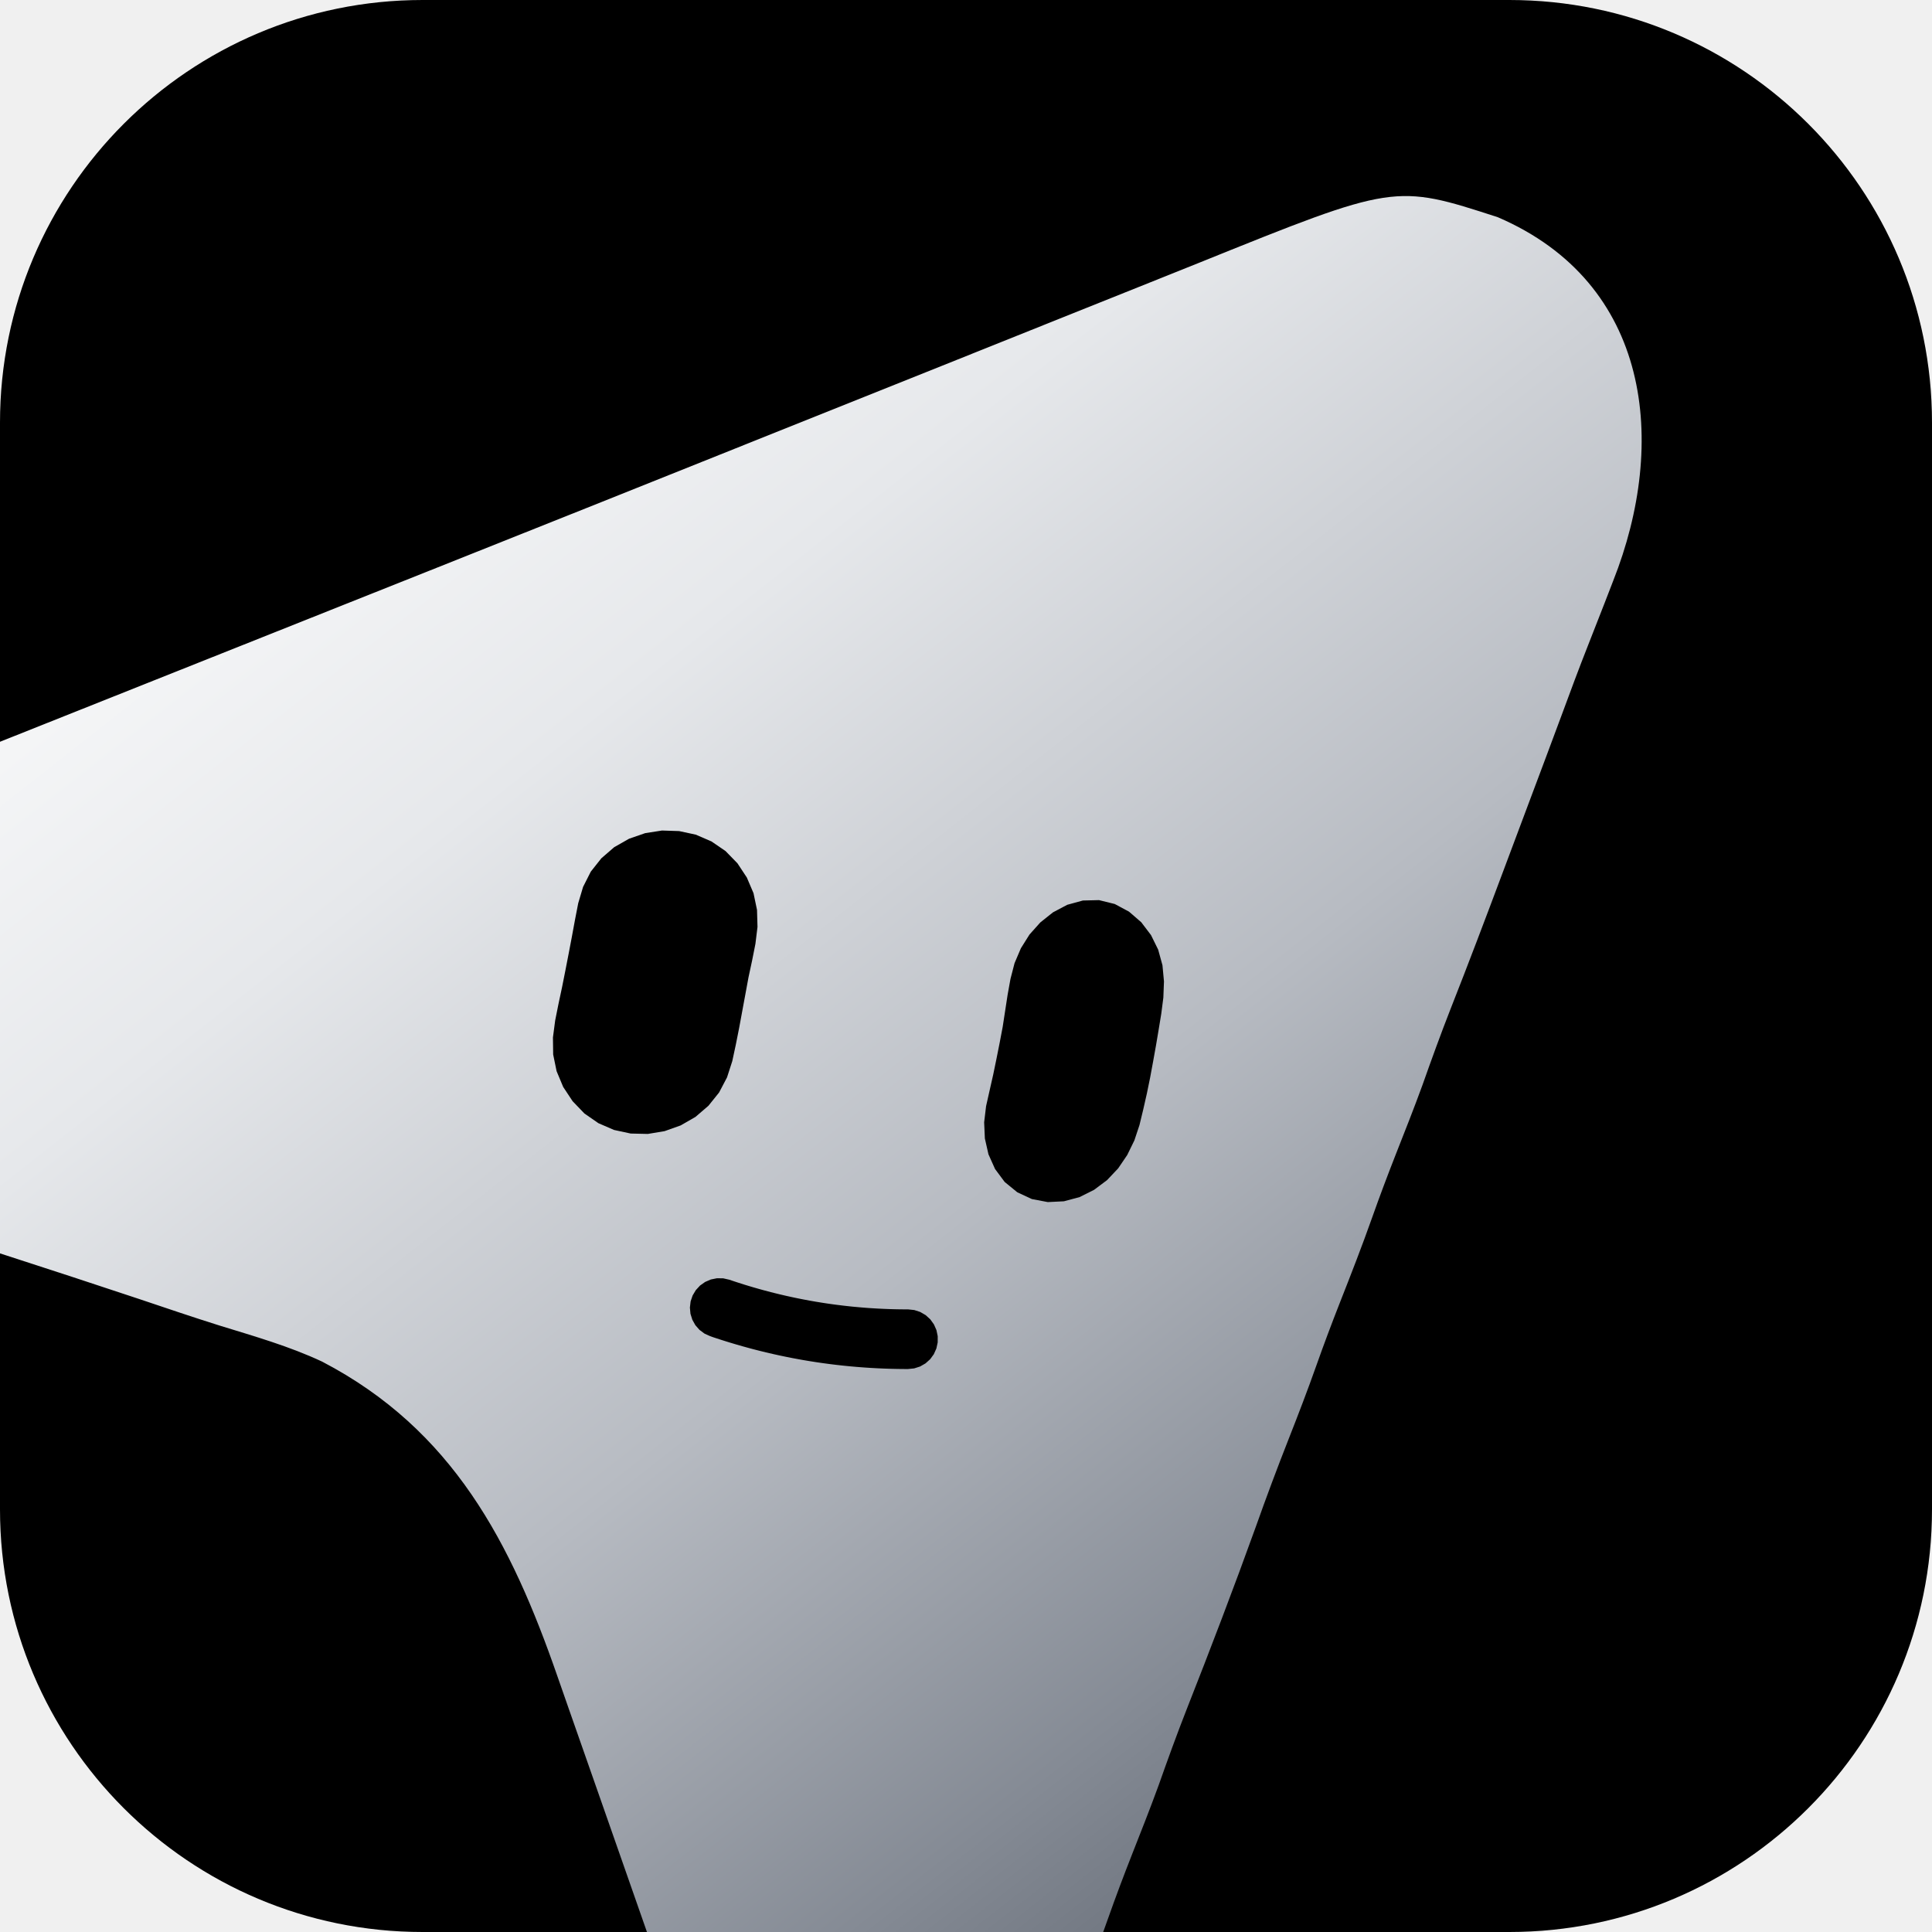
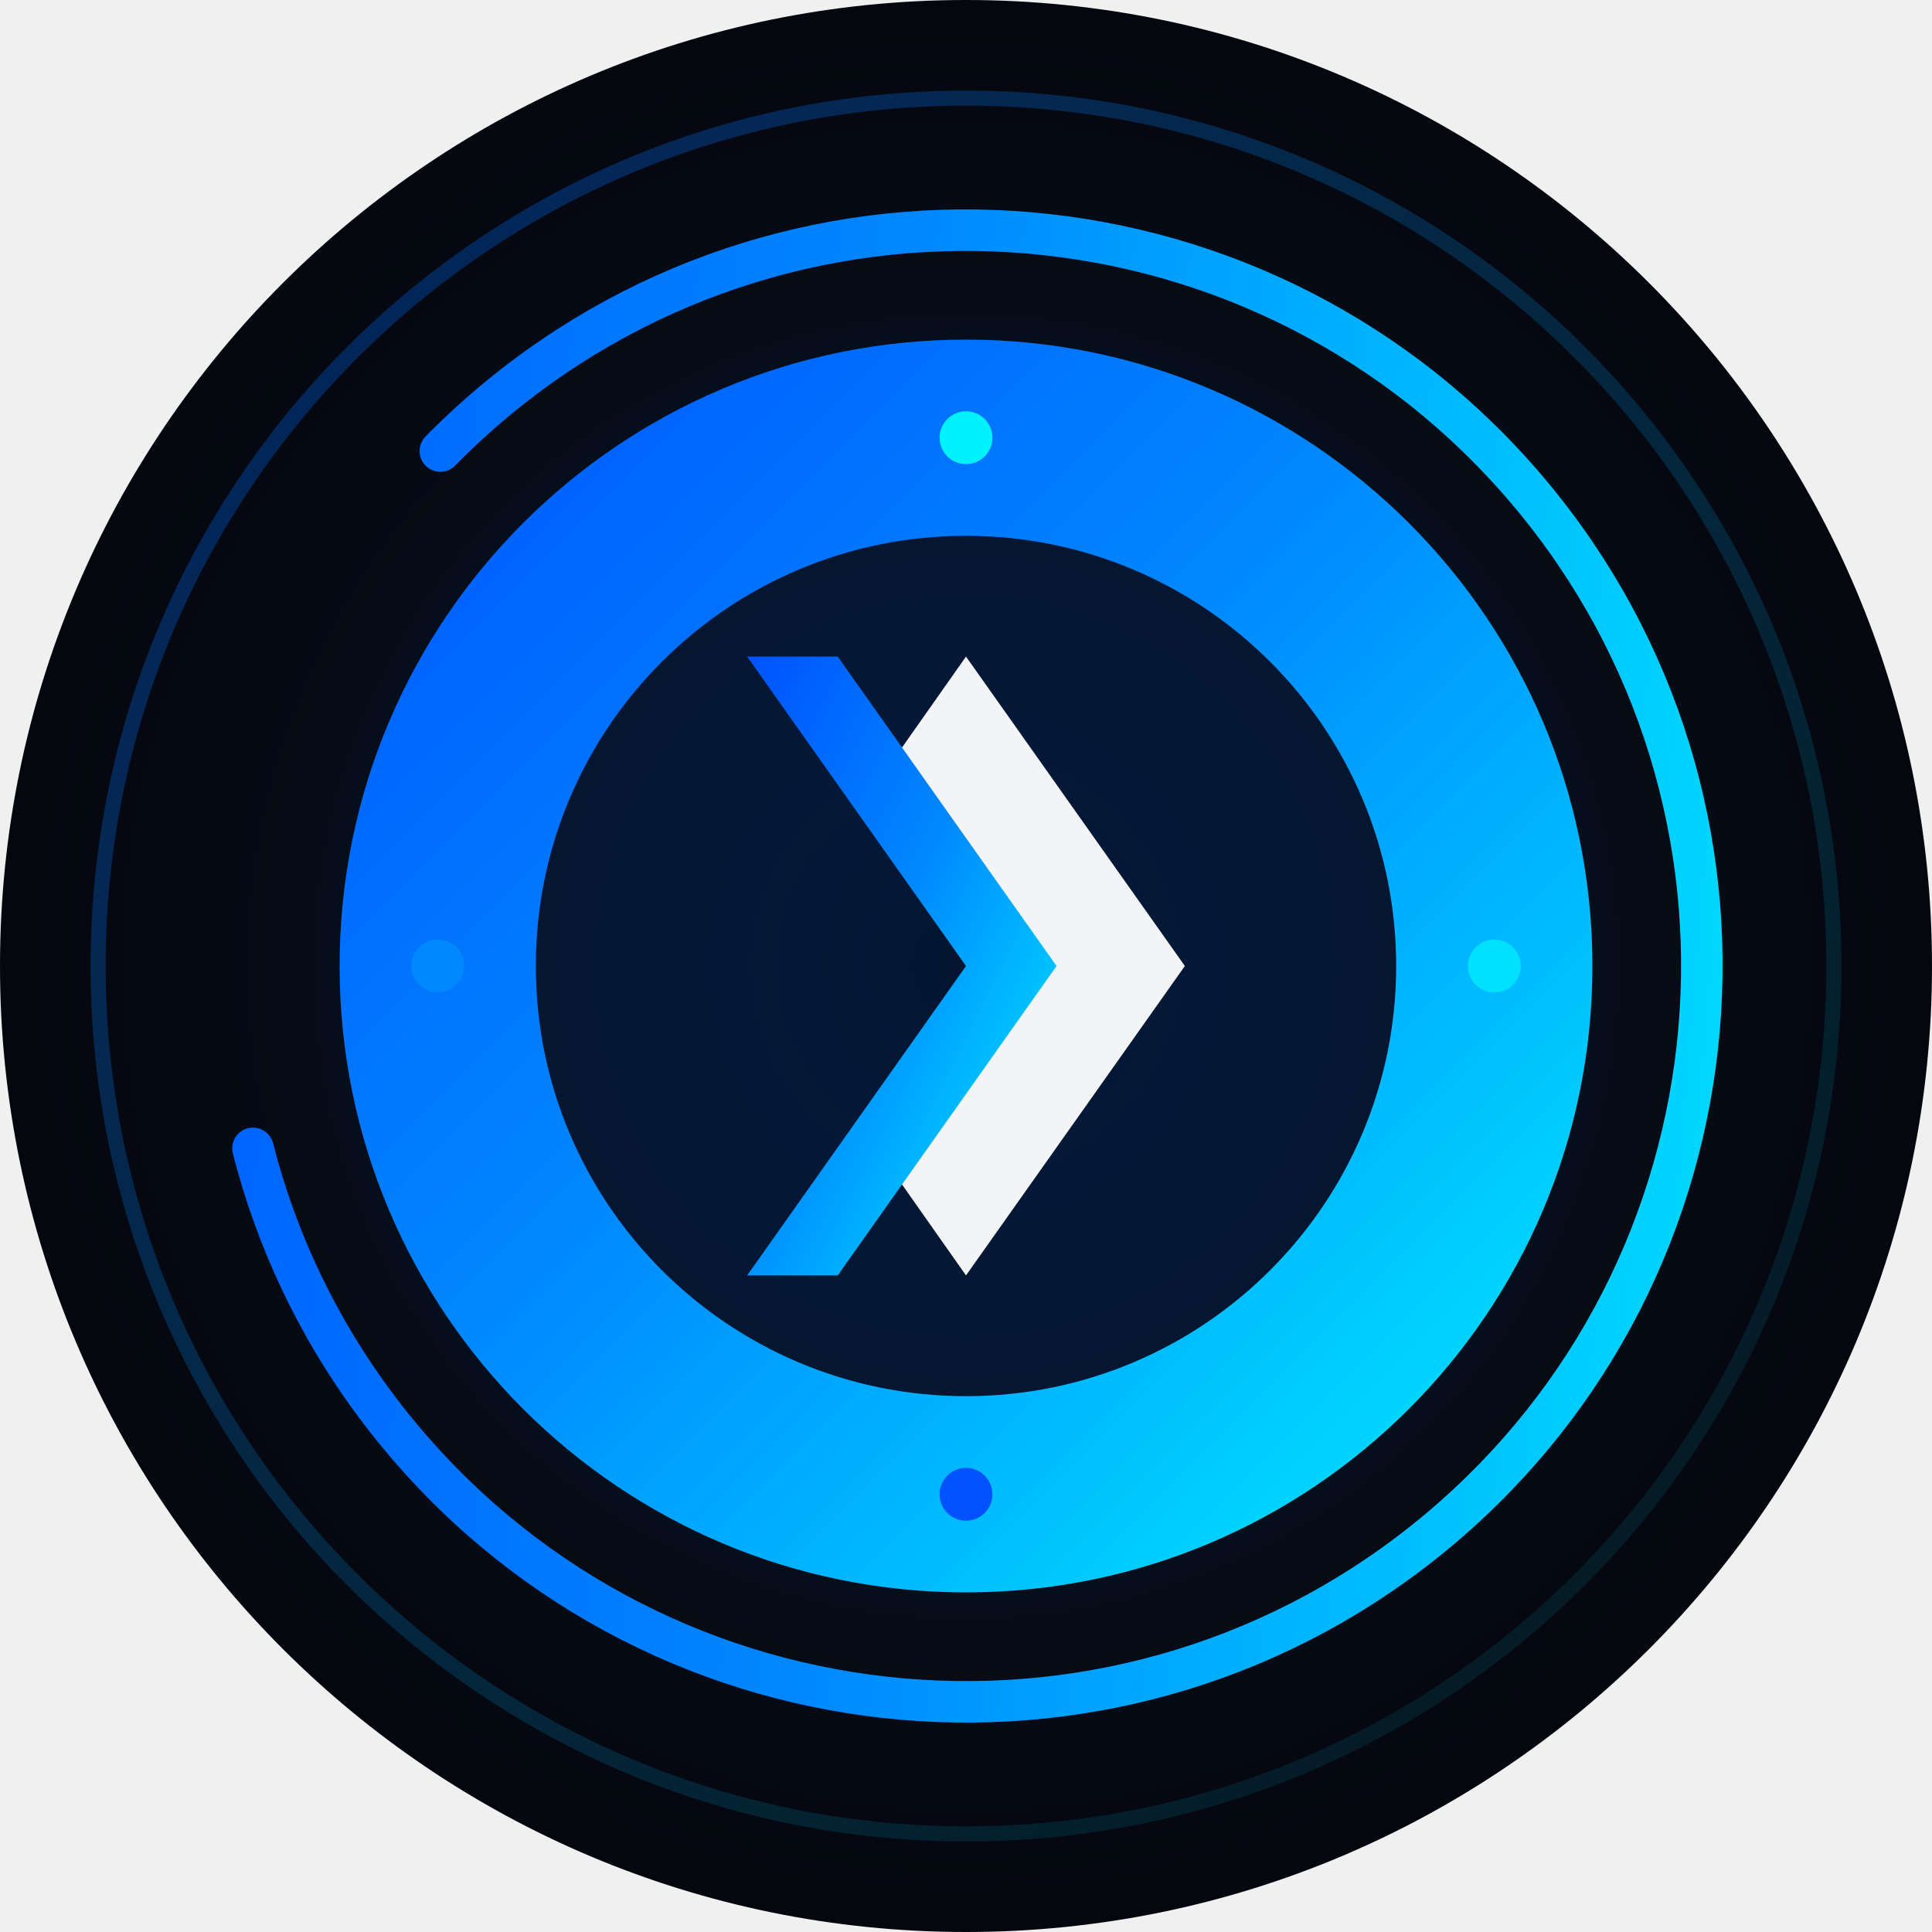
- <svg xmlns="http://www.w3.org/2000/svg" viewBox="0 0 1024 1024" role="img" aria-labelledby="title desc">
+ <svg xmlns="http://www.w3.org/2000/svg" viewBox="0 0 1024 1024" width="1024" height="1024" role="img" aria-labelledby="title desc">
  <defs>
-     <clipPath id="tile">
-       <rect width="1024" height="1024" rx="224" />
+     <linearGradient id="otech-grad" x1="0%" y1="0%" x2="100%" y2="100%">
+       <stop offset="0%" stop-color="#0052FF" />
+       <stop offset="45%" stop-color="#0088FF" />
+       <stop offset="100%" stop-color="#00F2FE" />
+     </linearGradient>
+     <linearGradient id="otech-glow" x1="0%" y1="0%" x2="100%" y2="100%">
+       <stop offset="0%" stop-color="#0052FF" stop-opacity="0.35" />
+       <stop offset="100%" stop-color="#00F2FE" stop-opacity="0.05" />
+     </linearGradient>
+     <radialGradient id="bg-glow" cx="50%" cy="50%" r="50%">
+       <stop offset="0%" stop-color="#003882" stop-opacity="0.28" />
+       <stop offset="70%" stop-color="#070C18" stop-opacity="0.95" />
+       <stop offset="100%" stop-color="#04070E" stop-opacity="1" />
+     </radialGradient>
+     <clipPath id="circle-clip">
+       <circle cx="512" cy="512" r="480" />
    </clipPath>
-     <linearGradient id="mascot-grey" x1="18%" y1="10%" x2="84%" y2="94%">
-       <stop offset="0" stop-color="#FFFFFF" />
-       <stop offset="0.28" stop-color="#E6E8EB" />
-       <stop offset="0.58" stop-color="#B7BBC2" />
-       <stop offset="0.82" stop-color="#848A94" />
-       <stop offset="1" stop-color="#5B616B" />
-     </linearGradient>
  </defs>
-   <g clip-path="url(#tile)">
-     <rect width="1024" height="1024" fill="#000000" />
-     <path fill="url(#mascot-grey)" fill-rule="evenodd" d="M 855.02 307.86 C 853.52 311.72 852.03 315.58 850.54 319.44 C 847.65 326.93 844.71 334.40 841.76 341.87 C 836.84 354.31 832.20 366.84 827.57 379.39 C 821.95 394.57 816.25 409.71 810.56 424.86 C 805.83 437.46 801.11 450.05 796.40 462.65 C 787.38 486.76 778.27 510.81 768.83 534.76 C 763.60 548.10 758.73 561.55 753.95 575.06 C 749.45 587.42 744.60 599.64 739.78 611.88 C 735.43 622.96 731.25 634.06 727.28 645.28 C 721.93 660.40 716.12 675.31 710.24 690.23 C 705.89 701.30 701.71 712.41 697.74 723.63 C 693.08 736.80 688.09 749.80 682.97 762.80 C 676.91 778.19 671.13 793.65 665.60 809.25 C 653.91 841.70 641.59 873.92 628.95 906.00 C 623.71 919.35 618.85 932.79 614.07 946.31 C 609.57 958.67 604.72 970.89 599.90 983.13 C 595.55 994.20 591.37 1005.31 587.40 1016.53 C 553.14 1112.62 553.14 1112.62 516.31 1130.67 C 484.93 1144.17 457.26 1148.81 424.19 1137.67 C 400.29 1127.05 375.46 1112.10 364.88 1086.92 C 364.25 1085.10 363.61 1083.28 362.96 1081.41 C 362.22 1079.31 361.48 1077.21 360.72 1075.05 C 359.54 1071.62 359.54 1071.62 358.33 1068.13 C 357.48 1065.70 356.63 1063.28 355.75 1060.79 C 353.91 1055.53 352.07 1050.26 350.24 1045.00 C 347.33 1036.64 344.40 1028.28 341.47 1019.93 C 333.12 996.17 324.81 972.41 316.52 948.64 C 311.44 934.09 306.34 919.55 301.23 905.02 C 299.29 899.50 297.37 893.99 295.45 888.47 C 270.91 817.76 240.19 757.92 170.76 721.70 C 153.30 713.50 134.62 708.21 116.24 702.53 C 101.98 698.05 87.84 693.23 73.67 688.47 C 50.38 680.71 27.06 673.07 3.70 665.52 C -1.79 663.74 -7.29 661.95 -12.78 660.17 C -23.39 656.72 -34.01 653.33 -44.64 649.96 C -82.46 637.86 -119.55 625.93 -140.31 589.31 C -154.81 554.43 -162.14 524.71 -148.01 488.11 C -134.11 458.09 -112.06 437.84 -81.52 425.66 C -78.53 424.47 -75.54 423.27 -72.47 422.04 C -69.20 420.74 -65.93 419.44 -62.56 418.10 C -59.04 416.70 -55.53 415.30 -52.02 413.89 C -42.38 410.04 -32.74 406.21 -23.10 402.37 C -12.74 398.25 -2.38 394.11 7.98 389.97 C 32.87 380.04 57.78 370.12 82.69 360.20 C 94.40 355.54 106.10 350.87 117.81 346.21 C 121.30 344.82 121.30 344.82 124.87 343.40 C 129.59 341.52 134.31 339.63 139.04 337.75 C 150.99 332.99 162.93 328.23 174.88 323.47 C 177.26 322.52 179.65 321.57 182.10 320.59 C 196.72 314.77 211.34 308.95 225.96 303.13 C 287.71 278.54 349.42 253.88 411.11 229.15 C 439.23 217.88 467.36 206.64 495.49 195.39 C 518.02 186.39 540.53 177.37 563.04 168.32 C 578.42 162.13 593.81 155.98 609.20 149.84 C 618.02 146.33 626.84 142.80 635.64 139.24 C 739.26 97.41 739.26 97.41 793.85 115.12 C 875.04 150.01 884.06 234.58 855.02 307.86 Z M 350.90 440.19 L 359.96 440.49 L 368.77 442.38 L 377.08 445.97 L 384.54 451.07 L 390.86 457.56 L 395.84 465.11 L 399.38 473.41 L 401.23 482.26 L 401.49 491.28 L 400.39 500.26 L 398.62 509.16 L 396.72 518.01 L 395.08 526.90 L 393.43 535.80 L 391.79 544.69 L 390.02 553.59 L 388.12 562.44 L 385.34 571.04 L 381.13 579.05 L 375.48 586.09 L 368.61 591.99 L 360.77 596.50 L 352.25 599.53 L 343.36 601.01 L 334.29 600.80 L 325.44 598.90 L 317.18 595.32 L 309.76 590.18 L 303.48 583.64 L 298.50 576.10 L 295.01 567.75 L 293.19 558.90 L 293.07 549.88 L 294.25 540.90 L 296.02 532.05 L 297.91 523.19 L 299.68 514.30 L 301.41 505.40 L 303.10 496.51 L 304.74 487.62 L 306.47 478.72 L 309.04 470.08 L 313.13 461.99 L 318.74 454.90 L 325.57 449.00 L 333.45 444.53 L 341.97 441.58 Z M 582.49 477.08 L 590.84 479.14 L 598.39 483.19 L 604.88 488.80 L 610.06 495.62 L 613.86 503.34 L 616.13 511.60 L 616.93 520.16 L 616.60 528.76 L 615.50 537.27 L 614.11 545.75 L 612.68 554.22 L 611.16 562.69 L 609.60 571.12 L 607.87 579.55 L 605.97 587.94 L 603.95 596.29 L 601.25 604.42 L 597.46 612.18 L 592.65 619.26 L 586.75 625.50 L 579.88 630.64 L 572.21 634.48 L 563.90 636.71 L 555.35 637.13 L 546.92 635.53 L 539.16 631.91 L 532.50 626.47 L 527.40 619.60 L 523.90 611.80 L 522.00 603.41 L 521.62 594.85 L 522.64 586.30 L 524.53 577.91 L 526.43 569.52 L 528.16 561.13 L 529.84 552.70 L 531.45 544.23 L 532.75 535.75 L 534.06 527.24 L 535.58 518.81 L 537.73 510.50 L 541.10 502.58 L 545.65 495.33 L 551.38 488.92 L 558.09 483.57 L 565.67 479.56 L 573.94 477.29 Z M 376.40 708.21 L 378.08 708.79 L 379.81 709.36 L 381.54 709.92 L 383.28 710.48 L 385.01 711.02 L 386.75 711.56 L 388.49 712.08 L 390.23 712.60 L 391.97 713.10 L 393.72 713.60 L 395.46 714.08 L 397.21 714.56 L 398.96 715.03 L 400.71 715.48 L 402.47 715.93 L 404.22 716.36 L 405.98 716.79 L 407.74 717.20 L 409.50 717.61 L 411.26 718.00 L 413.02 718.39 L 414.79 718.76 L 416.56 719.13 L 418.33 719.48 L 420.10 719.83 L 421.87 720.16 L 423.65 720.49 L 425.42 720.81 L 427.20 721.11 L 428.98 721.41 L 430.76 721.69 L 432.54 721.97 L 434.33 722.23 L 436.11 722.49 L 437.90 722.73 L 439.69 722.97 L 441.48 723.19 L 443.28 723.41 L 445.07 723.61 L 446.87 723.81 L 448.66 723.99 L 450.46 724.17 L 452.26 724.33 L 454.07 724.49 L 455.87 724.63 L 457.68 724.77 L 459.48 724.89 L 461.29 725.01 L 463.10 725.11 L 464.91 725.21 L 466.73 725.29 L 468.54 725.37 L 470.36 725.43 L 472.17 725.49 L 473.99 725.53 L 475.81 725.57 L 477.63 725.59 L 479.46 725.61 L 481.24 725.61 L 481.24 725.61 L 484.53 725.28 L 487.67 724.27 L 490.54 722.62 L 493.00 720.42 L 494.95 717.75 L 496.30 714.73 L 497.00 711.50 L 497.01 708.20 L 496.33 704.96 L 494.99 701.94 L 493.06 699.26 L 490.61 697.04 L 487.75 695.38 L 484.61 694.35 L 481.33 694.00 L 481.33 694.00 L 479.63 694.00 L 477.98 693.98 L 476.33 693.96 L 474.69 693.93 L 473.04 693.89 L 471.40 693.84 L 469.76 693.78 L 468.12 693.71 L 466.48 693.63 L 464.84 693.55 L 463.21 693.45 L 461.58 693.35 L 459.95 693.24 L 458.32 693.11 L 456.69 692.98 L 455.06 692.84 L 453.44 692.69 L 451.82 692.54 L 450.19 692.37 L 448.57 692.19 L 446.96 692.01 L 445.34 691.81 L 443.72 691.61 L 442.11 691.40 L 440.50 691.18 L 438.89 690.95 L 437.28 690.71 L 435.67 690.46 L 434.07 690.20 L 432.46 689.94 L 430.86 689.66 L 429.26 689.38 L 427.66 689.08 L 426.06 688.78 L 424.47 688.47 L 422.87 688.15 L 421.28 687.82 L 419.68 687.48 L 418.09 687.13 L 416.50 686.78 L 414.92 686.41 L 413.33 686.04 L 411.75 685.65 L 410.16 685.26 L 408.58 684.86 L 407.00 684.45 L 405.42 684.03 L 403.84 683.60 L 402.26 683.16 L 400.69 682.71 L 399.11 682.26 L 397.54 681.79 L 395.97 681.32 L 394.40 680.84 L 392.83 680.34 L 391.26 679.84 L 389.70 679.33 L 388.13 678.81 L 386.53 678.27 L 386.53 678.27 L 383.31 677.54 L 380.00 677.50 L 376.76 678.15 L 373.73 679.46 L 371.03 681.37 L 368.79 683.80 L 367.10 686.64 L 366.04 689.77 L 365.66 693.05 L 365.96 696.34 L 366.95 699.49 L 368.56 702.38 L 370.74 704.86 L 373.39 706.83 L 376.40 708.21 Z" />
+   <circle cx="512" cy="512" r="512" fill="#04070E" />
+   <circle cx="512" cy="512" r="496" fill="url(#bg-glow)" />
+   <circle cx="512" cy="512" r="460" fill="none" stroke="url(#otech-glow)" stroke-width="8" />
+   <g clip-path="url(#circle-clip)">
+     <circle cx="512" cy="512" r="390" fill="none" stroke="url(#otech-grad)" stroke-width="22" stroke-linecap="round" stroke-dasharray="1400 400" transform="rotate(-40 512 512)" />
+     <path fill="url(#otech-grad)" fill-rule="evenodd" d="M 512 180 C 695.36 180 844 328.64 844 512 C 844 695.36 695.36 844 512 844 C 328.64 844 180 695.36 180 512 C 180 328.64 328.64 180 512 180 Z M 512 284 C 386.08 284 284 386.08 284 512 C 284 637.92 386.08 740 512 740 C 637.92 740 740 637.92 740 512 C 740 386.08 637.92 284 512 284 Z" />
+     <path fill="#FFFFFF" fill-opacity="0.95" d="M 512 348 L 628 512 L 512 676 L 474 622 L 552 512 L 474 402 Z" />
+     <path fill="url(#otech-grad)" d="M 444 348 L 560 512 L 444 676 L 396 676 L 512 512 L 396 348 Z" />
+     <circle cx="512" cy="232" r="14" fill="#00F2FE" />
+     <circle cx="512" cy="792" r="14" fill="#0052FF" />
+     <circle cx="232" cy="512" r="14" fill="#0088FF" />
+     <circle cx="792" cy="512" r="14" fill="#00E1FE" />
  </g>
</svg>
